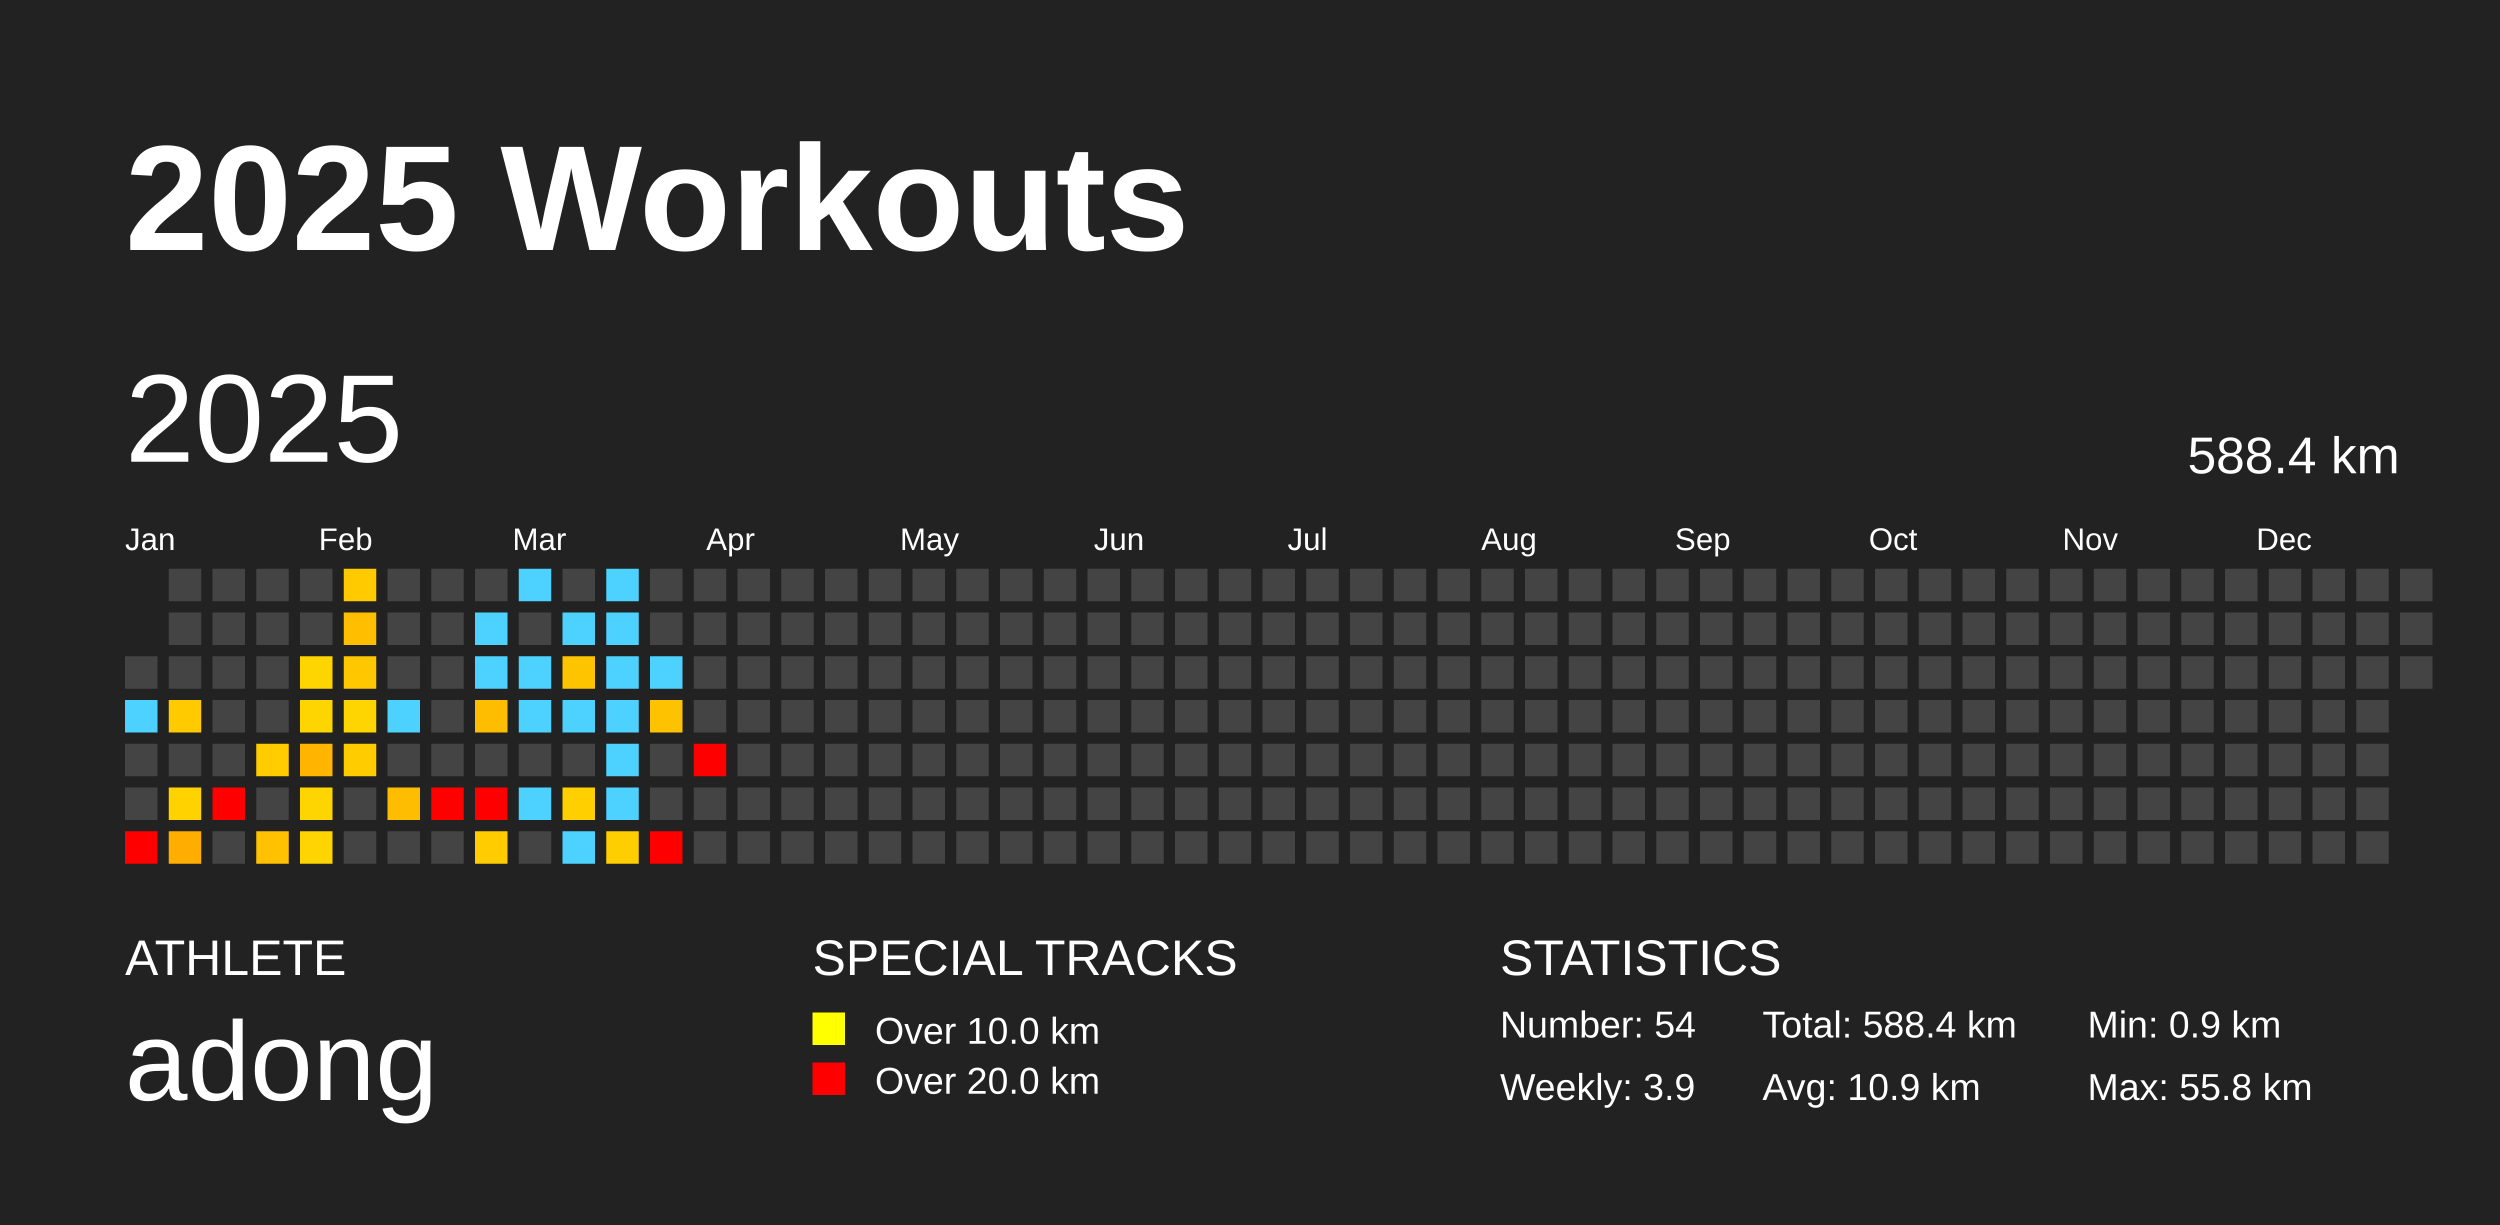
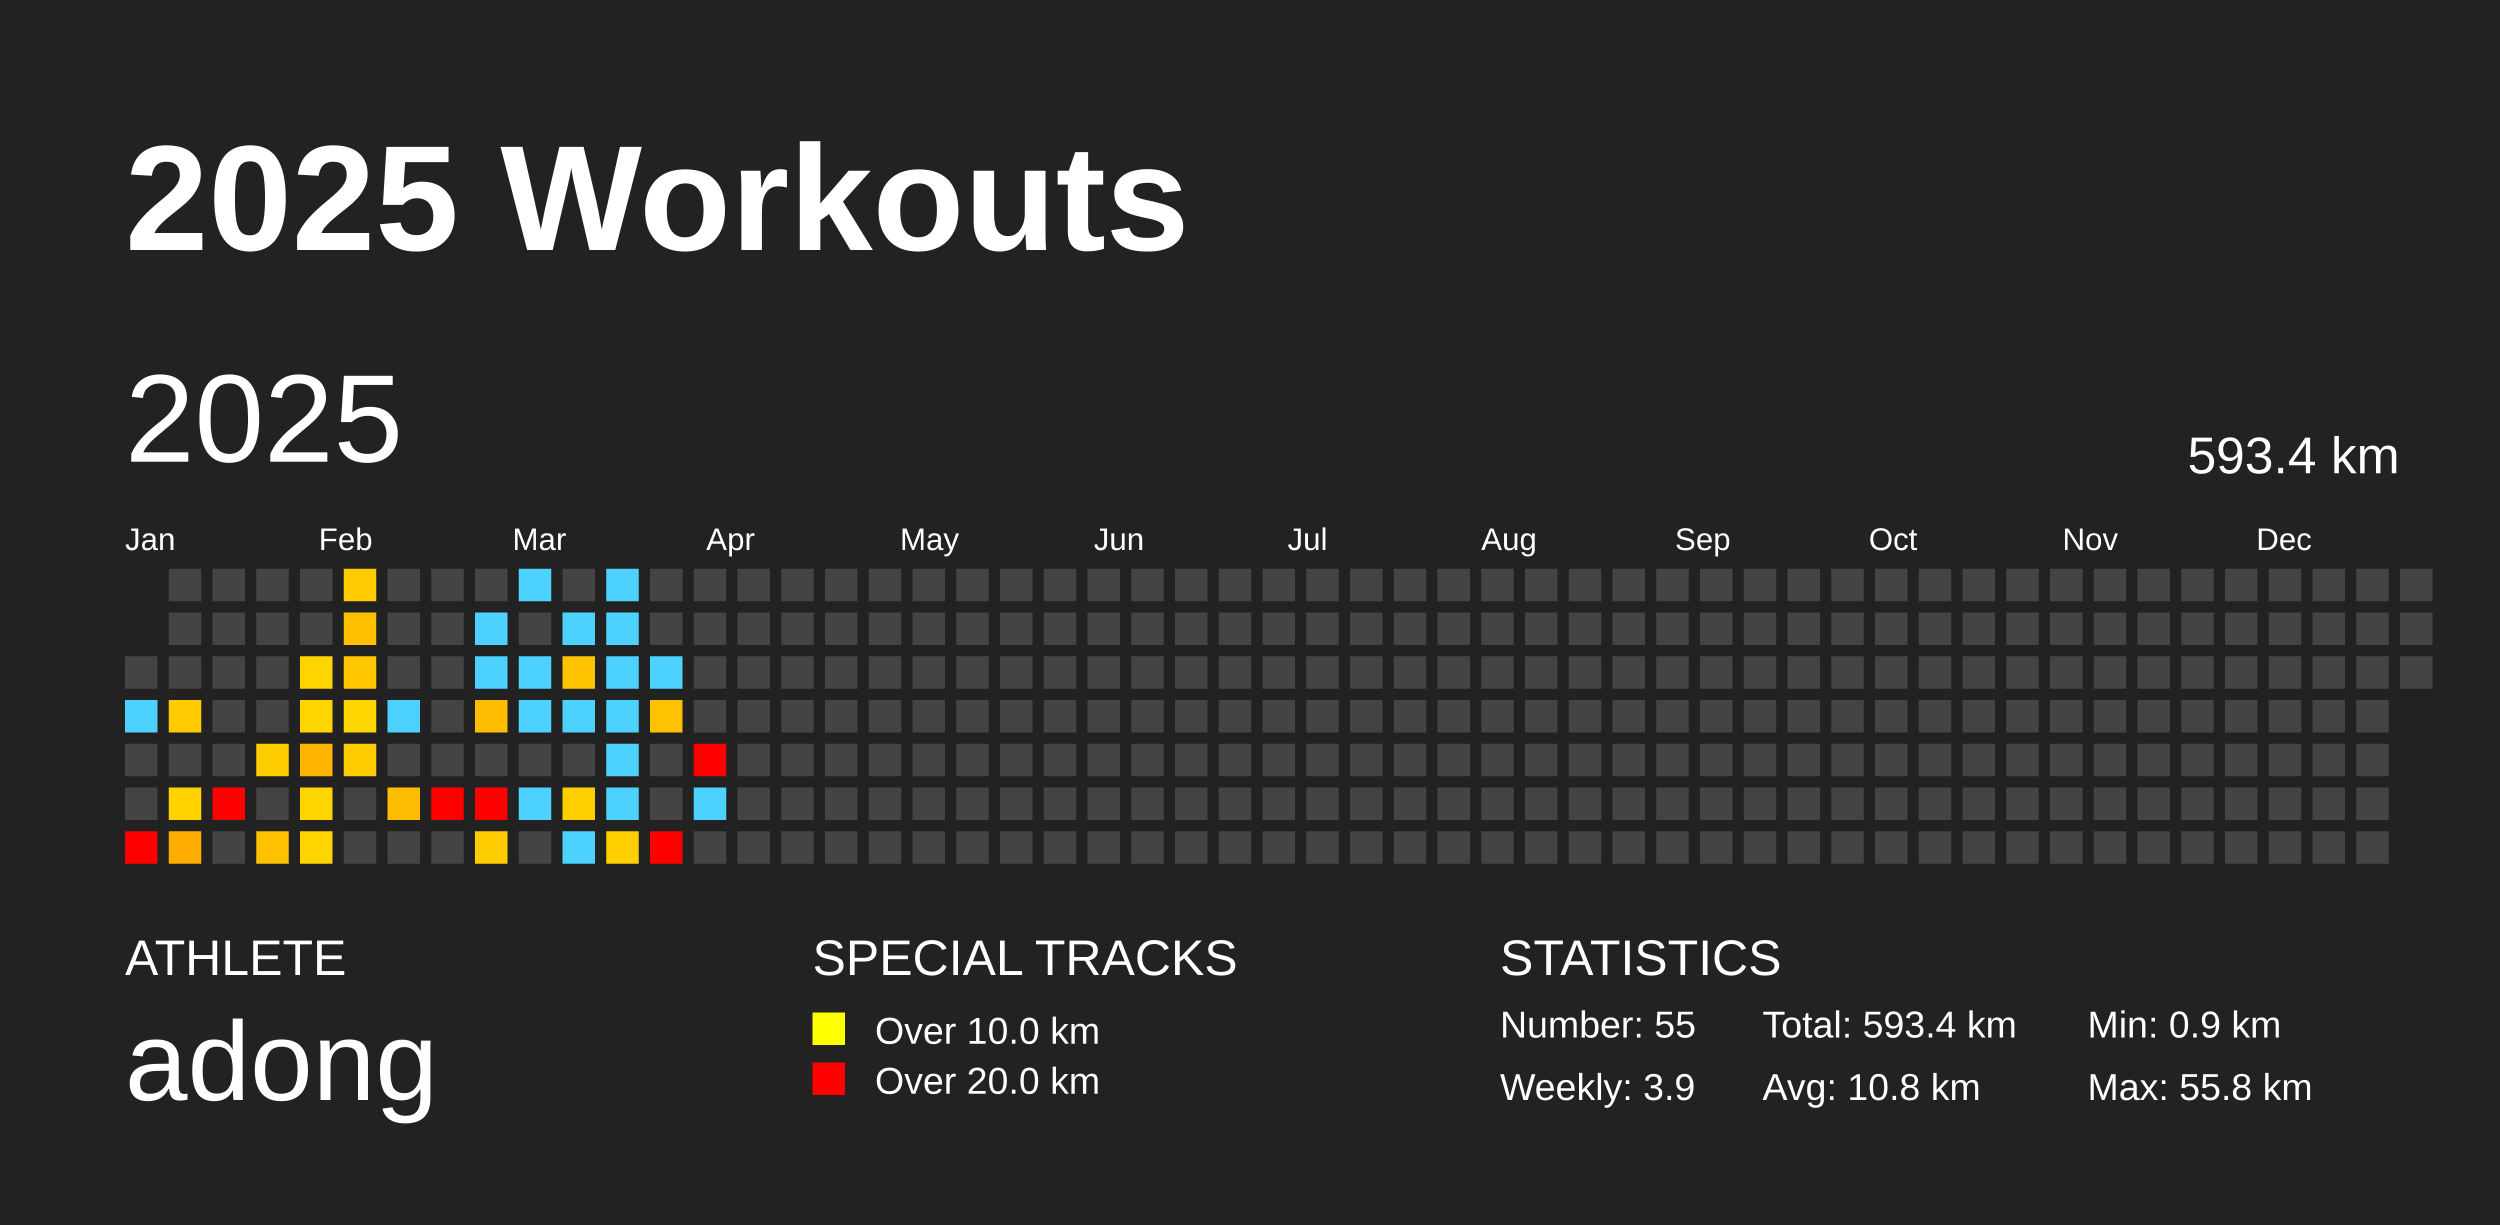
<svg xmlns="http://www.w3.org/2000/svg" baseProfile="full" height="98mm" version="1.1" viewBox="0,0,200,98" width="200mm">
  <defs />
  <rect fill="#222222" height="98" width="200" x="0" y="0" />
  <text fill="#FFFFFF" style="font-size:12px; font-family:Arial; font-weight:bold;" x="10" y="20">2025 Workouts</text>
  <text fill="#FFFFFF" style="font-size:4px; font-family:Arial" x="10" y="78">ATHLETE</text>
  <text fill="#FFFFFF" style="font-size:9px; font-family:Arial" x="10" y="88">adong</text>
  <text fill="#FFFFFF" style="font-size:4px; font-family:Arial" x="65" y="78">SPECIAL TRACKS</text>
  <rect fill="yellow" height="2.6" width="2.6" x="65" y="81" />
  <text fill="#FFFFFF" style="font-size:3px; font-family:Arial" x="70" y="83.5">Over 10.0 km</text>
  <rect fill="red" height="2.6" width="2.6" x="65" y="85" />
  <text fill="#FFFFFF" style="font-size:3px; font-family:Arial" x="70" y="87.5">Over 20.0 km</text>
  <text fill="#FFFFFF" style="font-size:4px; font-family:Arial" x="120" y="78">STATISTICS</text>
-   <text fill="#FFFFFF" style="font-size:3px; font-family:Arial" x="120" y="83">Number: 54</text>
+   <text fill="#FFFFFF" style="font-size:3px; font-family:Arial" x="120" y="83">Number: 55</text>
  <text fill="#FFFFFF" style="font-size:3px; font-family:Arial" x="120" y="88">Weekly: 3.9</text>
-   <text fill="#FFFFFF" style="font-size:3px; font-family:Arial" x="141" y="83">Total: 588.4 km</text>
-   <text fill="#FFFFFF" style="font-size:3px; font-family:Arial" x="141" y="88">Avg: 10.9 km</text>
+   <text fill="#FFFFFF" style="font-size:3px; font-family:Arial" x="141" y="83">Total: 593.4 km</text>
+   <text fill="#FFFFFF" style="font-size:3px; font-family:Arial" x="141" y="88">Avg: 10.8 km</text>
  <text fill="#FFFFFF" style="font-size:3px; font-family:Arial" x="167" y="83">Min: 0.9 km</text>
  <text fill="#FFFFFF" style="font-size:3px; font-family:Arial" x="167" y="88">Max: 55.8 km</text>
  <text dominant-baseline="hanging" fill="#FFFFFF" style="font-size:10.0px; font-family:Arial;" x="10" y="30">2025</text>
-   <text dominant-baseline="hanging" fill="#FFFFFF" style="font-size:4.125px; font-family:Arial;" x="175" y="35">588.4 km</text>
+   <text dominant-baseline="hanging" fill="#FFFFFF" style="font-size:4.125px; font-family:Arial;" x="175" y="35">593.4 km</text>
  <text fill="#FFFFFF" style="font-size:2.5px; font-family:Arial" x="10.0" y="44">Jan</text>
  <text fill="#FFFFFF" style="font-size:2.5px; font-family:Arial" x="25.5" y="44">Feb</text>
  <text fill="#FFFFFF" style="font-size:2.5px; font-family:Arial" x="41.0" y="44">Mar</text>
  <text fill="#FFFFFF" style="font-size:2.5px; font-family:Arial" x="56.5" y="44">Apr</text>
  <text fill="#FFFFFF" style="font-size:2.5px; font-family:Arial" x="72.0" y="44">May</text>
  <text fill="#FFFFFF" style="font-size:2.5px; font-family:Arial" x="87.5" y="44">Jun</text>
  <text fill="#FFFFFF" style="font-size:2.5px; font-family:Arial" x="103.0" y="44">Jul</text>
  <text fill="#FFFFFF" style="font-size:2.5px; font-family:Arial" x="118.5" y="44">Aug</text>
  <text fill="#FFFFFF" style="font-size:2.5px; font-family:Arial" x="134.0" y="44">Sep</text>
  <text fill="#FFFFFF" style="font-size:2.5px; font-family:Arial" x="149.5" y="44">Oct</text>
  <text fill="#FFFFFF" style="font-size:2.5px; font-family:Arial" x="165.0" y="44">Nov</text>
  <text fill="#FFFFFF" style="font-size:2.5px; font-family:Arial" x="180.5" y="44">Dec</text>
  <rect fill="#444444" height="2.6" width="2.6" x="10.0" y="52.5" />
  <rect fill="#4dd2ff" height="2.6" width="2.6" x="10.0" y="56.0" />
  <rect fill="#444444" height="2.6" width="2.6" x="10.0" y="59.5" />
  <rect fill="#444444" height="2.6" width="2.6" x="10.0" y="63.0" />
  <rect fill="red" height="2.6" width="2.6" x="10.0" y="66.5" />
  <rect fill="#444444" height="2.6" width="2.6" x="13.5" y="45.5" />
  <rect fill="#444444" height="2.6" width="2.6" x="13.5" y="49.0" />
  <rect fill="#444444" height="2.6" width="2.6" x="13.5" y="52.5" />
  <rect fill="#ffcb00" height="2.6" width="2.6" x="13.5" y="56.0" />
  <rect fill="#444444" height="2.6" width="2.6" x="13.5" y="59.5" />
  <rect fill="#ffd200" height="2.6" width="2.6" x="13.5" y="63.0" />
  <rect fill="#ffae00" height="2.6" width="2.6" x="13.5" y="66.5" />
  <rect fill="#444444" height="2.6" width="2.6" x="17.0" y="45.5" />
  <rect fill="#444444" height="2.6" width="2.6" x="17.0" y="49.0" />
  <rect fill="#444444" height="2.6" width="2.6" x="17.0" y="52.5" />
  <rect fill="#444444" height="2.6" width="2.6" x="17.0" y="56.0" />
  <rect fill="#444444" height="2.6" width="2.6" x="17.0" y="59.5" />
  <rect fill="red" height="2.6" width="2.6" x="17.0" y="63.0" />
  <rect fill="#444444" height="2.6" width="2.6" x="17.0" y="66.5" />
  <rect fill="#444444" height="2.6" width="2.6" x="20.5" y="45.5" />
  <rect fill="#444444" height="2.6" width="2.6" x="20.5" y="49.0" />
  <rect fill="#444444" height="2.6" width="2.6" x="20.5" y="52.5" />
  <rect fill="#444444" height="2.6" width="2.6" x="20.5" y="56.0" />
  <rect fill="#ffcc00" height="2.6" width="2.6" x="20.5" y="59.5" />
  <rect fill="#444444" height="2.6" width="2.6" x="20.5" y="63.0" />
  <rect fill="#ffc100" height="2.6" width="2.6" x="20.5" y="66.5" />
  <rect fill="#444444" height="2.6" width="2.6" x="24.0" y="45.5" />
  <rect fill="#444444" height="2.6" width="2.6" x="24.0" y="49.0" />
  <rect fill="#ffd500" height="2.6" width="2.6" x="24.0" y="52.5" />
  <rect fill="#ffd500" height="2.6" width="2.6" x="24.0" y="56.0" />
  <rect fill="#ffb400" height="2.6" width="2.6" x="24.0" y="59.5" />
  <rect fill="#ffd500" height="2.6" width="2.6" x="24.0" y="63.0" />
  <rect fill="#ffd400" height="2.6" width="2.6" x="24.0" y="66.5" />
  <rect fill="#ffcb00" height="2.6" width="2.6" x="27.5" y="45.5" />
  <rect fill="#ffbe00" height="2.6" width="2.6" x="27.5" y="49.0" />
  <rect fill="#ffc700" height="2.6" width="2.6" x="27.5" y="52.5" />
  <rect fill="#ffd500" height="2.6" width="2.6" x="27.5" y="56.0" />
  <rect fill="#ffcc00" height="2.6" width="2.6" x="27.5" y="59.5" />
  <rect fill="#444444" height="2.6" width="2.6" x="27.5" y="63.0" />
  <rect fill="#444444" height="2.6" width="2.6" x="27.5" y="66.5" />
  <rect fill="#444444" height="2.6" width="2.6" x="31.0" y="45.5" />
  <rect fill="#444444" height="2.6" width="2.6" x="31.0" y="49.0" />
  <rect fill="#444444" height="2.6" width="2.6" x="31.0" y="52.5" />
  <rect fill="#4dd2ff" height="2.6" width="2.6" x="31.0" y="56.0" />
  <rect fill="#444444" height="2.6" width="2.6" x="31.0" y="59.5" />
  <rect fill="#ffbd00" height="2.6" width="2.6" x="31.0" y="63.0" />
  <rect fill="#444444" height="2.6" width="2.6" x="31.0" y="66.5" />
  <rect fill="#444444" height="2.6" width="2.6" x="34.5" y="45.5" />
  <rect fill="#444444" height="2.6" width="2.6" x="34.5" y="49.0" />
  <rect fill="#444444" height="2.6" width="2.6" x="34.5" y="52.5" />
  <rect fill="#444444" height="2.6" width="2.6" x="34.5" y="56.0" />
  <rect fill="#444444" height="2.6" width="2.6" x="34.5" y="59.5" />
  <rect fill="red" height="2.6" width="2.6" x="34.5" y="63.0" />
  <rect fill="#444444" height="2.6" width="2.6" x="34.5" y="66.5" />
  <rect fill="#444444" height="2.6" width="2.6" x="38.0" y="45.5" />
  <rect fill="#4dd2ff" height="2.6" width="2.6" x="38.0" y="49.0" />
  <rect fill="#4dd2ff" height="2.6" width="2.6" x="38.0" y="52.5" />
  <rect fill="#ffbd00" height="2.6" width="2.6" x="38.0" y="56.0" />
  <rect fill="#444444" height="2.6" width="2.6" x="38.0" y="59.5" />
  <rect fill="red" height="2.6" width="2.6" x="38.0" y="63.0" />
  <rect fill="#ffcc00" height="2.6" width="2.6" x="38.0" y="66.5" />
  <rect fill="#4dd2ff" height="2.6" width="2.6" x="41.5" y="45.5" />
  <rect fill="#444444" height="2.6" width="2.6" x="41.5" y="49.0" />
  <rect fill="#4dd2ff" height="2.6" width="2.6" x="41.5" y="52.5" />
  <rect fill="#4dd2ff" height="2.6" width="2.6" x="41.5" y="56.0" />
  <rect fill="#444444" height="2.6" width="2.6" x="41.5" y="59.5" />
  <rect fill="#4dd2ff" height="2.6" width="2.6" x="41.5" y="63.0" />
  <rect fill="#444444" height="2.6" width="2.6" x="41.5" y="66.5" />
  <rect fill="#444444" height="2.6" width="2.6" x="45.0" y="45.5" />
  <rect fill="#4dd2ff" height="2.6" width="2.6" x="45.0" y="49.0" />
  <rect fill="#ffc400" height="2.6" width="2.6" x="45.0" y="52.5" />
  <rect fill="#4dd2ff" height="2.6" width="2.6" x="45.0" y="56.0" />
  <rect fill="#444444" height="2.6" width="2.6" x="45.0" y="59.5" />
  <rect fill="#ffcf00" height="2.6" width="2.6" x="45.0" y="63.0" />
  <rect fill="#4dd2ff" height="2.6" width="2.6" x="45.0" y="66.5" />
  <rect fill="#4dd2ff" height="2.6" width="2.6" x="48.5" y="45.5" />
  <rect fill="#4dd2ff" height="2.6" width="2.6" x="48.5" y="49.0" />
  <rect fill="#4dd2ff" height="2.6" width="2.6" x="48.5" y="52.5" />
  <rect fill="#4dd2ff" height="2.6" width="2.6" x="48.5" y="56.0" />
  <rect fill="#4dd2ff" height="2.6" width="2.6" x="48.5" y="59.5" />
  <rect fill="#4dd2ff" height="2.6" width="2.6" x="48.5" y="63.0" />
  <rect fill="#ffce00" height="2.6" width="2.6" x="48.5" y="66.5" />
  <rect fill="#444444" height="2.6" width="2.6" x="52.0" y="45.5" />
  <rect fill="#444444" height="2.6" width="2.6" x="52.0" y="49.0" />
  <rect fill="#4dd2ff" height="2.6" width="2.6" x="52.0" y="52.5" />
  <rect fill="#ffc200" height="2.6" width="2.6" x="52.0" y="56.0" />
  <rect fill="#444444" height="2.6" width="2.6" x="52.0" y="59.5" />
  <rect fill="#444444" height="2.6" width="2.6" x="52.0" y="63.0" />
  <rect fill="red" height="2.6" width="2.6" x="52.0" y="66.5" />
  <rect fill="#444444" height="2.6" width="2.6" x="55.5" y="45.5" />
  <rect fill="#444444" height="2.6" width="2.6" x="55.5" y="49.0" />
  <rect fill="#444444" height="2.6" width="2.6" x="55.5" y="52.5" />
  <rect fill="#444444" height="2.6" width="2.6" x="55.5" y="56.0" />
  <rect fill="red" height="2.6" width="2.6" x="55.5" y="59.5" />
-   <rect fill="#444444" height="2.6" width="2.6" x="55.5" y="63.0" />
+   <rect fill="#4dd2ff" height="2.6" width="2.6" x="55.5" y="63.0" />
  <rect fill="#444444" height="2.6" width="2.6" x="55.5" y="66.5" />
  <rect fill="#444444" height="2.6" width="2.6" x="59.0" y="45.5" />
  <rect fill="#444444" height="2.6" width="2.6" x="59.0" y="49.0" />
  <rect fill="#444444" height="2.6" width="2.6" x="59.0" y="52.5" />
  <rect fill="#444444" height="2.6" width="2.6" x="59.0" y="56.0" />
  <rect fill="#444444" height="2.6" width="2.6" x="59.0" y="59.5" />
  <rect fill="#444444" height="2.6" width="2.6" x="59.0" y="63.0" />
  <rect fill="#444444" height="2.6" width="2.6" x="59.0" y="66.5" />
  <rect fill="#444444" height="2.6" width="2.6" x="62.5" y="45.5" />
  <rect fill="#444444" height="2.6" width="2.6" x="62.5" y="49.0" />
  <rect fill="#444444" height="2.6" width="2.6" x="62.5" y="52.5" />
  <rect fill="#444444" height="2.6" width="2.6" x="62.5" y="56.0" />
  <rect fill="#444444" height="2.6" width="2.6" x="62.5" y="59.5" />
  <rect fill="#444444" height="2.6" width="2.6" x="62.5" y="63.0" />
  <rect fill="#444444" height="2.6" width="2.6" x="62.5" y="66.5" />
  <rect fill="#444444" height="2.6" width="2.6" x="66.0" y="45.5" />
  <rect fill="#444444" height="2.6" width="2.6" x="66.0" y="49.0" />
  <rect fill="#444444" height="2.6" width="2.6" x="66.0" y="52.5" />
  <rect fill="#444444" height="2.6" width="2.6" x="66.0" y="56.0" />
  <rect fill="#444444" height="2.6" width="2.6" x="66.0" y="59.5" />
  <rect fill="#444444" height="2.6" width="2.6" x="66.0" y="63.0" />
  <rect fill="#444444" height="2.6" width="2.6" x="66.0" y="66.5" />
  <rect fill="#444444" height="2.6" width="2.6" x="69.5" y="45.5" />
  <rect fill="#444444" height="2.6" width="2.6" x="69.5" y="49.0" />
  <rect fill="#444444" height="2.6" width="2.6" x="69.5" y="52.5" />
  <rect fill="#444444" height="2.6" width="2.6" x="69.5" y="56.0" />
  <rect fill="#444444" height="2.6" width="2.6" x="69.5" y="59.5" />
  <rect fill="#444444" height="2.6" width="2.6" x="69.5" y="63.0" />
  <rect fill="#444444" height="2.6" width="2.6" x="69.5" y="66.5" />
  <rect fill="#444444" height="2.6" width="2.6" x="73.0" y="45.5" />
  <rect fill="#444444" height="2.6" width="2.6" x="73.0" y="49.0" />
  <rect fill="#444444" height="2.6" width="2.6" x="73.0" y="52.5" />
  <rect fill="#444444" height="2.6" width="2.6" x="73.0" y="56.0" />
  <rect fill="#444444" height="2.6" width="2.6" x="73.0" y="59.5" />
  <rect fill="#444444" height="2.6" width="2.6" x="73.0" y="63.0" />
  <rect fill="#444444" height="2.6" width="2.6" x="73.0" y="66.5" />
  <rect fill="#444444" height="2.6" width="2.6" x="76.5" y="45.5" />
  <rect fill="#444444" height="2.6" width="2.6" x="76.5" y="49.0" />
  <rect fill="#444444" height="2.6" width="2.6" x="76.5" y="52.5" />
  <rect fill="#444444" height="2.6" width="2.6" x="76.5" y="56.0" />
  <rect fill="#444444" height="2.6" width="2.6" x="76.5" y="59.5" />
  <rect fill="#444444" height="2.6" width="2.6" x="76.5" y="63.0" />
  <rect fill="#444444" height="2.6" width="2.6" x="76.5" y="66.5" />
  <rect fill="#444444" height="2.6" width="2.6" x="80.0" y="45.5" />
  <rect fill="#444444" height="2.6" width="2.6" x="80.0" y="49.0" />
  <rect fill="#444444" height="2.6" width="2.6" x="80.0" y="52.5" />
  <rect fill="#444444" height="2.6" width="2.6" x="80.0" y="56.0" />
  <rect fill="#444444" height="2.6" width="2.6" x="80.0" y="59.5" />
  <rect fill="#444444" height="2.6" width="2.6" x="80.0" y="63.0" />
  <rect fill="#444444" height="2.6" width="2.6" x="80.0" y="66.5" />
  <rect fill="#444444" height="2.6" width="2.6" x="83.5" y="45.5" />
  <rect fill="#444444" height="2.6" width="2.6" x="83.5" y="49.0" />
  <rect fill="#444444" height="2.6" width="2.6" x="83.5" y="52.5" />
  <rect fill="#444444" height="2.6" width="2.6" x="83.5" y="56.0" />
  <rect fill="#444444" height="2.6" width="2.6" x="83.5" y="59.5" />
  <rect fill="#444444" height="2.6" width="2.6" x="83.5" y="63.0" />
  <rect fill="#444444" height="2.6" width="2.6" x="83.5" y="66.5" />
  <rect fill="#444444" height="2.6" width="2.6" x="87.0" y="45.5" />
  <rect fill="#444444" height="2.6" width="2.6" x="87.0" y="49.0" />
  <rect fill="#444444" height="2.6" width="2.6" x="87.0" y="52.5" />
  <rect fill="#444444" height="2.6" width="2.6" x="87.0" y="56.0" />
  <rect fill="#444444" height="2.6" width="2.6" x="87.0" y="59.5" />
  <rect fill="#444444" height="2.6" width="2.6" x="87.0" y="63.0" />
  <rect fill="#444444" height="2.6" width="2.6" x="87.0" y="66.5" />
  <rect fill="#444444" height="2.6" width="2.6" x="90.5" y="45.5" />
  <rect fill="#444444" height="2.6" width="2.6" x="90.5" y="49.0" />
  <rect fill="#444444" height="2.6" width="2.6" x="90.5" y="52.5" />
  <rect fill="#444444" height="2.6" width="2.6" x="90.5" y="56.0" />
  <rect fill="#444444" height="2.6" width="2.6" x="90.5" y="59.5" />
  <rect fill="#444444" height="2.6" width="2.6" x="90.5" y="63.0" />
  <rect fill="#444444" height="2.6" width="2.6" x="90.5" y="66.5" />
  <rect fill="#444444" height="2.6" width="2.6" x="94.0" y="45.5" />
  <rect fill="#444444" height="2.6" width="2.6" x="94.0" y="49.0" />
  <rect fill="#444444" height="2.6" width="2.6" x="94.0" y="52.5" />
  <rect fill="#444444" height="2.6" width="2.6" x="94.0" y="56.0" />
  <rect fill="#444444" height="2.6" width="2.6" x="94.0" y="59.5" />
  <rect fill="#444444" height="2.6" width="2.6" x="94.0" y="63.0" />
  <rect fill="#444444" height="2.6" width="2.6" x="94.0" y="66.5" />
  <rect fill="#444444" height="2.6" width="2.6" x="97.5" y="45.5" />
  <rect fill="#444444" height="2.6" width="2.6" x="97.5" y="49.0" />
  <rect fill="#444444" height="2.6" width="2.6" x="97.5" y="52.5" />
  <rect fill="#444444" height="2.6" width="2.6" x="97.5" y="56.0" />
  <rect fill="#444444" height="2.6" width="2.6" x="97.5" y="59.5" />
  <rect fill="#444444" height="2.6" width="2.6" x="97.5" y="63.0" />
  <rect fill="#444444" height="2.6" width="2.6" x="97.5" y="66.5" />
  <rect fill="#444444" height="2.6" width="2.6" x="101.0" y="45.5" />
  <rect fill="#444444" height="2.6" width="2.6" x="101.0" y="49.0" />
  <rect fill="#444444" height="2.6" width="2.6" x="101.0" y="52.5" />
  <rect fill="#444444" height="2.6" width="2.6" x="101.0" y="56.0" />
  <rect fill="#444444" height="2.6" width="2.6" x="101.0" y="59.5" />
  <rect fill="#444444" height="2.6" width="2.6" x="101.0" y="63.0" />
  <rect fill="#444444" height="2.6" width="2.6" x="101.0" y="66.5" />
  <rect fill="#444444" height="2.6" width="2.6" x="104.5" y="45.5" />
  <rect fill="#444444" height="2.6" width="2.6" x="104.5" y="49.0" />
  <rect fill="#444444" height="2.6" width="2.6" x="104.5" y="52.5" />
  <rect fill="#444444" height="2.6" width="2.6" x="104.5" y="56.0" />
  <rect fill="#444444" height="2.6" width="2.6" x="104.5" y="59.5" />
  <rect fill="#444444" height="2.6" width="2.6" x="104.5" y="63.0" />
  <rect fill="#444444" height="2.6" width="2.6" x="104.5" y="66.5" />
  <rect fill="#444444" height="2.6" width="2.6" x="108.0" y="45.5" />
  <rect fill="#444444" height="2.6" width="2.6" x="108.0" y="49.0" />
  <rect fill="#444444" height="2.6" width="2.6" x="108.0" y="52.5" />
  <rect fill="#444444" height="2.6" width="2.6" x="108.0" y="56.0" />
  <rect fill="#444444" height="2.6" width="2.6" x="108.0" y="59.5" />
  <rect fill="#444444" height="2.6" width="2.6" x="108.0" y="63.0" />
  <rect fill="#444444" height="2.6" width="2.6" x="108.0" y="66.5" />
  <rect fill="#444444" height="2.6" width="2.6" x="111.5" y="45.5" />
  <rect fill="#444444" height="2.6" width="2.6" x="111.5" y="49.0" />
  <rect fill="#444444" height="2.6" width="2.6" x="111.5" y="52.5" />
  <rect fill="#444444" height="2.6" width="2.6" x="111.5" y="56.0" />
  <rect fill="#444444" height="2.6" width="2.6" x="111.5" y="59.5" />
  <rect fill="#444444" height="2.6" width="2.6" x="111.5" y="63.0" />
  <rect fill="#444444" height="2.6" width="2.6" x="111.5" y="66.5" />
  <rect fill="#444444" height="2.6" width="2.6" x="115.0" y="45.5" />
  <rect fill="#444444" height="2.6" width="2.6" x="115.0" y="49.0" />
  <rect fill="#444444" height="2.6" width="2.6" x="115.0" y="52.5" />
  <rect fill="#444444" height="2.6" width="2.6" x="115.0" y="56.0" />
  <rect fill="#444444" height="2.6" width="2.6" x="115.0" y="59.5" />
  <rect fill="#444444" height="2.6" width="2.6" x="115.0" y="63.0" />
  <rect fill="#444444" height="2.6" width="2.6" x="115.0" y="66.5" />
  <rect fill="#444444" height="2.6" width="2.6" x="118.5" y="45.5" />
  <rect fill="#444444" height="2.6" width="2.6" x="118.5" y="49.0" />
  <rect fill="#444444" height="2.6" width="2.6" x="118.5" y="52.5" />
  <rect fill="#444444" height="2.6" width="2.6" x="118.5" y="56.0" />
  <rect fill="#444444" height="2.6" width="2.6" x="118.5" y="59.5" />
  <rect fill="#444444" height="2.6" width="2.6" x="118.5" y="63.0" />
  <rect fill="#444444" height="2.6" width="2.6" x="118.5" y="66.5" />
  <rect fill="#444444" height="2.6" width="2.6" x="122.0" y="45.5" />
  <rect fill="#444444" height="2.6" width="2.6" x="122.0" y="49.0" />
  <rect fill="#444444" height="2.6" width="2.6" x="122.0" y="52.5" />
  <rect fill="#444444" height="2.6" width="2.6" x="122.0" y="56.0" />
  <rect fill="#444444" height="2.6" width="2.6" x="122.0" y="59.5" />
  <rect fill="#444444" height="2.6" width="2.6" x="122.0" y="63.0" />
  <rect fill="#444444" height="2.6" width="2.6" x="122.0" y="66.5" />
  <rect fill="#444444" height="2.6" width="2.6" x="125.5" y="45.5" />
  <rect fill="#444444" height="2.6" width="2.6" x="125.5" y="49.0" />
  <rect fill="#444444" height="2.6" width="2.6" x="125.5" y="52.5" />
  <rect fill="#444444" height="2.6" width="2.6" x="125.5" y="56.0" />
  <rect fill="#444444" height="2.6" width="2.6" x="125.5" y="59.5" />
  <rect fill="#444444" height="2.6" width="2.6" x="125.5" y="63.0" />
  <rect fill="#444444" height="2.6" width="2.6" x="125.5" y="66.5" />
  <rect fill="#444444" height="2.6" width="2.6" x="129.0" y="45.5" />
  <rect fill="#444444" height="2.6" width="2.6" x="129.0" y="49.0" />
  <rect fill="#444444" height="2.6" width="2.6" x="129.0" y="52.5" />
  <rect fill="#444444" height="2.6" width="2.6" x="129.0" y="56.0" />
  <rect fill="#444444" height="2.6" width="2.6" x="129.0" y="59.5" />
  <rect fill="#444444" height="2.6" width="2.6" x="129.0" y="63.0" />
  <rect fill="#444444" height="2.6" width="2.6" x="129.0" y="66.5" />
  <rect fill="#444444" height="2.6" width="2.6" x="132.5" y="45.5" />
  <rect fill="#444444" height="2.6" width="2.6" x="132.5" y="49.0" />
  <rect fill="#444444" height="2.6" width="2.6" x="132.5" y="52.5" />
  <rect fill="#444444" height="2.6" width="2.6" x="132.5" y="56.0" />
  <rect fill="#444444" height="2.6" width="2.6" x="132.5" y="59.5" />
  <rect fill="#444444" height="2.6" width="2.6" x="132.5" y="63.0" />
  <rect fill="#444444" height="2.6" width="2.6" x="132.5" y="66.5" />
  <rect fill="#444444" height="2.6" width="2.6" x="136.0" y="45.5" />
  <rect fill="#444444" height="2.6" width="2.6" x="136.0" y="49.0" />
  <rect fill="#444444" height="2.6" width="2.6" x="136.0" y="52.5" />
  <rect fill="#444444" height="2.6" width="2.6" x="136.0" y="56.0" />
  <rect fill="#444444" height="2.6" width="2.6" x="136.0" y="59.5" />
  <rect fill="#444444" height="2.6" width="2.6" x="136.0" y="63.0" />
  <rect fill="#444444" height="2.6" width="2.6" x="136.0" y="66.5" />
  <rect fill="#444444" height="2.6" width="2.6" x="139.5" y="45.5" />
  <rect fill="#444444" height="2.6" width="2.6" x="139.5" y="49.0" />
  <rect fill="#444444" height="2.6" width="2.6" x="139.5" y="52.5" />
  <rect fill="#444444" height="2.6" width="2.6" x="139.5" y="56.0" />
  <rect fill="#444444" height="2.6" width="2.6" x="139.5" y="59.5" />
  <rect fill="#444444" height="2.6" width="2.6" x="139.5" y="63.0" />
  <rect fill="#444444" height="2.6" width="2.6" x="139.5" y="66.5" />
  <rect fill="#444444" height="2.6" width="2.6" x="143.0" y="45.5" />
  <rect fill="#444444" height="2.6" width="2.6" x="143.0" y="49.0" />
  <rect fill="#444444" height="2.6" width="2.6" x="143.0" y="52.5" />
  <rect fill="#444444" height="2.6" width="2.6" x="143.0" y="56.0" />
  <rect fill="#444444" height="2.6" width="2.6" x="143.0" y="59.5" />
  <rect fill="#444444" height="2.6" width="2.6" x="143.0" y="63.0" />
  <rect fill="#444444" height="2.6" width="2.6" x="143.0" y="66.5" />
  <rect fill="#444444" height="2.6" width="2.6" x="146.5" y="45.5" />
  <rect fill="#444444" height="2.6" width="2.6" x="146.5" y="49.0" />
  <rect fill="#444444" height="2.6" width="2.6" x="146.5" y="52.5" />
  <rect fill="#444444" height="2.6" width="2.6" x="146.5" y="56.0" />
  <rect fill="#444444" height="2.6" width="2.6" x="146.5" y="59.5" />
  <rect fill="#444444" height="2.6" width="2.6" x="146.5" y="63.0" />
  <rect fill="#444444" height="2.6" width="2.6" x="146.5" y="66.5" />
  <rect fill="#444444" height="2.6" width="2.6" x="150.0" y="45.5" />
  <rect fill="#444444" height="2.6" width="2.6" x="150.0" y="49.0" />
  <rect fill="#444444" height="2.6" width="2.6" x="150.0" y="52.5" />
  <rect fill="#444444" height="2.6" width="2.6" x="150.0" y="56.0" />
  <rect fill="#444444" height="2.6" width="2.6" x="150.0" y="59.5" />
  <rect fill="#444444" height="2.6" width="2.6" x="150.0" y="63.0" />
  <rect fill="#444444" height="2.6" width="2.6" x="150.0" y="66.5" />
  <rect fill="#444444" height="2.6" width="2.6" x="153.5" y="45.5" />
  <rect fill="#444444" height="2.6" width="2.6" x="153.5" y="49.0" />
  <rect fill="#444444" height="2.6" width="2.6" x="153.5" y="52.5" />
  <rect fill="#444444" height="2.6" width="2.6" x="153.5" y="56.0" />
  <rect fill="#444444" height="2.6" width="2.6" x="153.5" y="59.5" />
  <rect fill="#444444" height="2.6" width="2.6" x="153.5" y="63.0" />
  <rect fill="#444444" height="2.6" width="2.6" x="153.5" y="66.5" />
  <rect fill="#444444" height="2.6" width="2.6" x="157.0" y="45.5" />
  <rect fill="#444444" height="2.6" width="2.6" x="157.0" y="49.0" />
  <rect fill="#444444" height="2.6" width="2.6" x="157.0" y="52.5" />
  <rect fill="#444444" height="2.6" width="2.6" x="157.0" y="56.0" />
  <rect fill="#444444" height="2.6" width="2.6" x="157.0" y="59.5" />
  <rect fill="#444444" height="2.6" width="2.6" x="157.0" y="63.0" />
  <rect fill="#444444" height="2.6" width="2.6" x="157.0" y="66.5" />
  <rect fill="#444444" height="2.6" width="2.6" x="160.5" y="45.5" />
  <rect fill="#444444" height="2.6" width="2.6" x="160.5" y="49.0" />
  <rect fill="#444444" height="2.6" width="2.6" x="160.5" y="52.5" />
  <rect fill="#444444" height="2.6" width="2.6" x="160.5" y="56.0" />
  <rect fill="#444444" height="2.6" width="2.6" x="160.5" y="59.5" />
  <rect fill="#444444" height="2.6" width="2.6" x="160.5" y="63.0" />
  <rect fill="#444444" height="2.6" width="2.6" x="160.5" y="66.5" />
  <rect fill="#444444" height="2.6" width="2.6" x="164.0" y="45.5" />
  <rect fill="#444444" height="2.6" width="2.6" x="164.0" y="49.0" />
  <rect fill="#444444" height="2.6" width="2.6" x="164.0" y="52.5" />
  <rect fill="#444444" height="2.6" width="2.6" x="164.0" y="56.0" />
  <rect fill="#444444" height="2.6" width="2.6" x="164.0" y="59.5" />
  <rect fill="#444444" height="2.6" width="2.6" x="164.0" y="63.0" />
  <rect fill="#444444" height="2.6" width="2.6" x="164.0" y="66.5" />
  <rect fill="#444444" height="2.6" width="2.6" x="167.5" y="45.5" />
  <rect fill="#444444" height="2.6" width="2.6" x="167.5" y="49.0" />
  <rect fill="#444444" height="2.6" width="2.6" x="167.5" y="52.5" />
  <rect fill="#444444" height="2.6" width="2.6" x="167.5" y="56.0" />
  <rect fill="#444444" height="2.6" width="2.6" x="167.5" y="59.5" />
  <rect fill="#444444" height="2.6" width="2.6" x="167.5" y="63.0" />
  <rect fill="#444444" height="2.6" width="2.6" x="167.5" y="66.5" />
  <rect fill="#444444" height="2.6" width="2.6" x="171.0" y="45.5" />
  <rect fill="#444444" height="2.6" width="2.6" x="171.0" y="49.0" />
  <rect fill="#444444" height="2.6" width="2.6" x="171.0" y="52.5" />
  <rect fill="#444444" height="2.6" width="2.6" x="171.0" y="56.0" />
  <rect fill="#444444" height="2.6" width="2.6" x="171.0" y="59.5" />
  <rect fill="#444444" height="2.6" width="2.6" x="171.0" y="63.0" />
  <rect fill="#444444" height="2.6" width="2.6" x="171.0" y="66.5" />
  <rect fill="#444444" height="2.6" width="2.6" x="174.5" y="45.5" />
  <rect fill="#444444" height="2.6" width="2.6" x="174.5" y="49.0" />
  <rect fill="#444444" height="2.6" width="2.6" x="174.5" y="52.5" />
  <rect fill="#444444" height="2.6" width="2.6" x="174.5" y="56.0" />
  <rect fill="#444444" height="2.6" width="2.6" x="174.5" y="59.5" />
  <rect fill="#444444" height="2.6" width="2.6" x="174.5" y="63.0" />
  <rect fill="#444444" height="2.6" width="2.6" x="174.5" y="66.5" />
  <rect fill="#444444" height="2.6" width="2.6" x="178.0" y="45.5" />
  <rect fill="#444444" height="2.6" width="2.6" x="178.0" y="49.0" />
  <rect fill="#444444" height="2.6" width="2.6" x="178.0" y="52.5" />
  <rect fill="#444444" height="2.6" width="2.6" x="178.0" y="56.0" />
  <rect fill="#444444" height="2.6" width="2.6" x="178.0" y="59.5" />
  <rect fill="#444444" height="2.6" width="2.6" x="178.0" y="63.0" />
  <rect fill="#444444" height="2.6" width="2.6" x="178.0" y="66.5" />
  <rect fill="#444444" height="2.6" width="2.6" x="181.5" y="45.5" />
  <rect fill="#444444" height="2.6" width="2.6" x="181.5" y="49.0" />
  <rect fill="#444444" height="2.6" width="2.6" x="181.5" y="52.5" />
  <rect fill="#444444" height="2.6" width="2.6" x="181.5" y="56.0" />
  <rect fill="#444444" height="2.6" width="2.6" x="181.5" y="59.5" />
  <rect fill="#444444" height="2.6" width="2.6" x="181.5" y="63.0" />
  <rect fill="#444444" height="2.6" width="2.6" x="181.5" y="66.5" />
  <rect fill="#444444" height="2.6" width="2.6" x="185.0" y="45.5" />
  <rect fill="#444444" height="2.6" width="2.6" x="185.0" y="49.0" />
  <rect fill="#444444" height="2.6" width="2.6" x="185.0" y="52.5" />
  <rect fill="#444444" height="2.6" width="2.6" x="185.0" y="56.0" />
  <rect fill="#444444" height="2.6" width="2.6" x="185.0" y="59.5" />
  <rect fill="#444444" height="2.6" width="2.6" x="185.0" y="63.0" />
  <rect fill="#444444" height="2.6" width="2.6" x="185.0" y="66.5" />
  <rect fill="#444444" height="2.6" width="2.6" x="188.5" y="45.5" />
  <rect fill="#444444" height="2.6" width="2.6" x="188.5" y="49.0" />
  <rect fill="#444444" height="2.6" width="2.6" x="188.5" y="52.5" />
  <rect fill="#444444" height="2.6" width="2.6" x="188.5" y="56.0" />
  <rect fill="#444444" height="2.6" width="2.6" x="188.5" y="59.5" />
  <rect fill="#444444" height="2.6" width="2.6" x="188.5" y="63.0" />
  <rect fill="#444444" height="2.6" width="2.6" x="188.5" y="66.5" />
  <rect fill="#444444" height="2.6" width="2.6" x="192.0" y="45.5" />
  <rect fill="#444444" height="2.6" width="2.6" x="192.0" y="49.0" />
  <rect fill="#444444" height="2.6" width="2.6" x="192.0" y="52.5" />
</svg>
